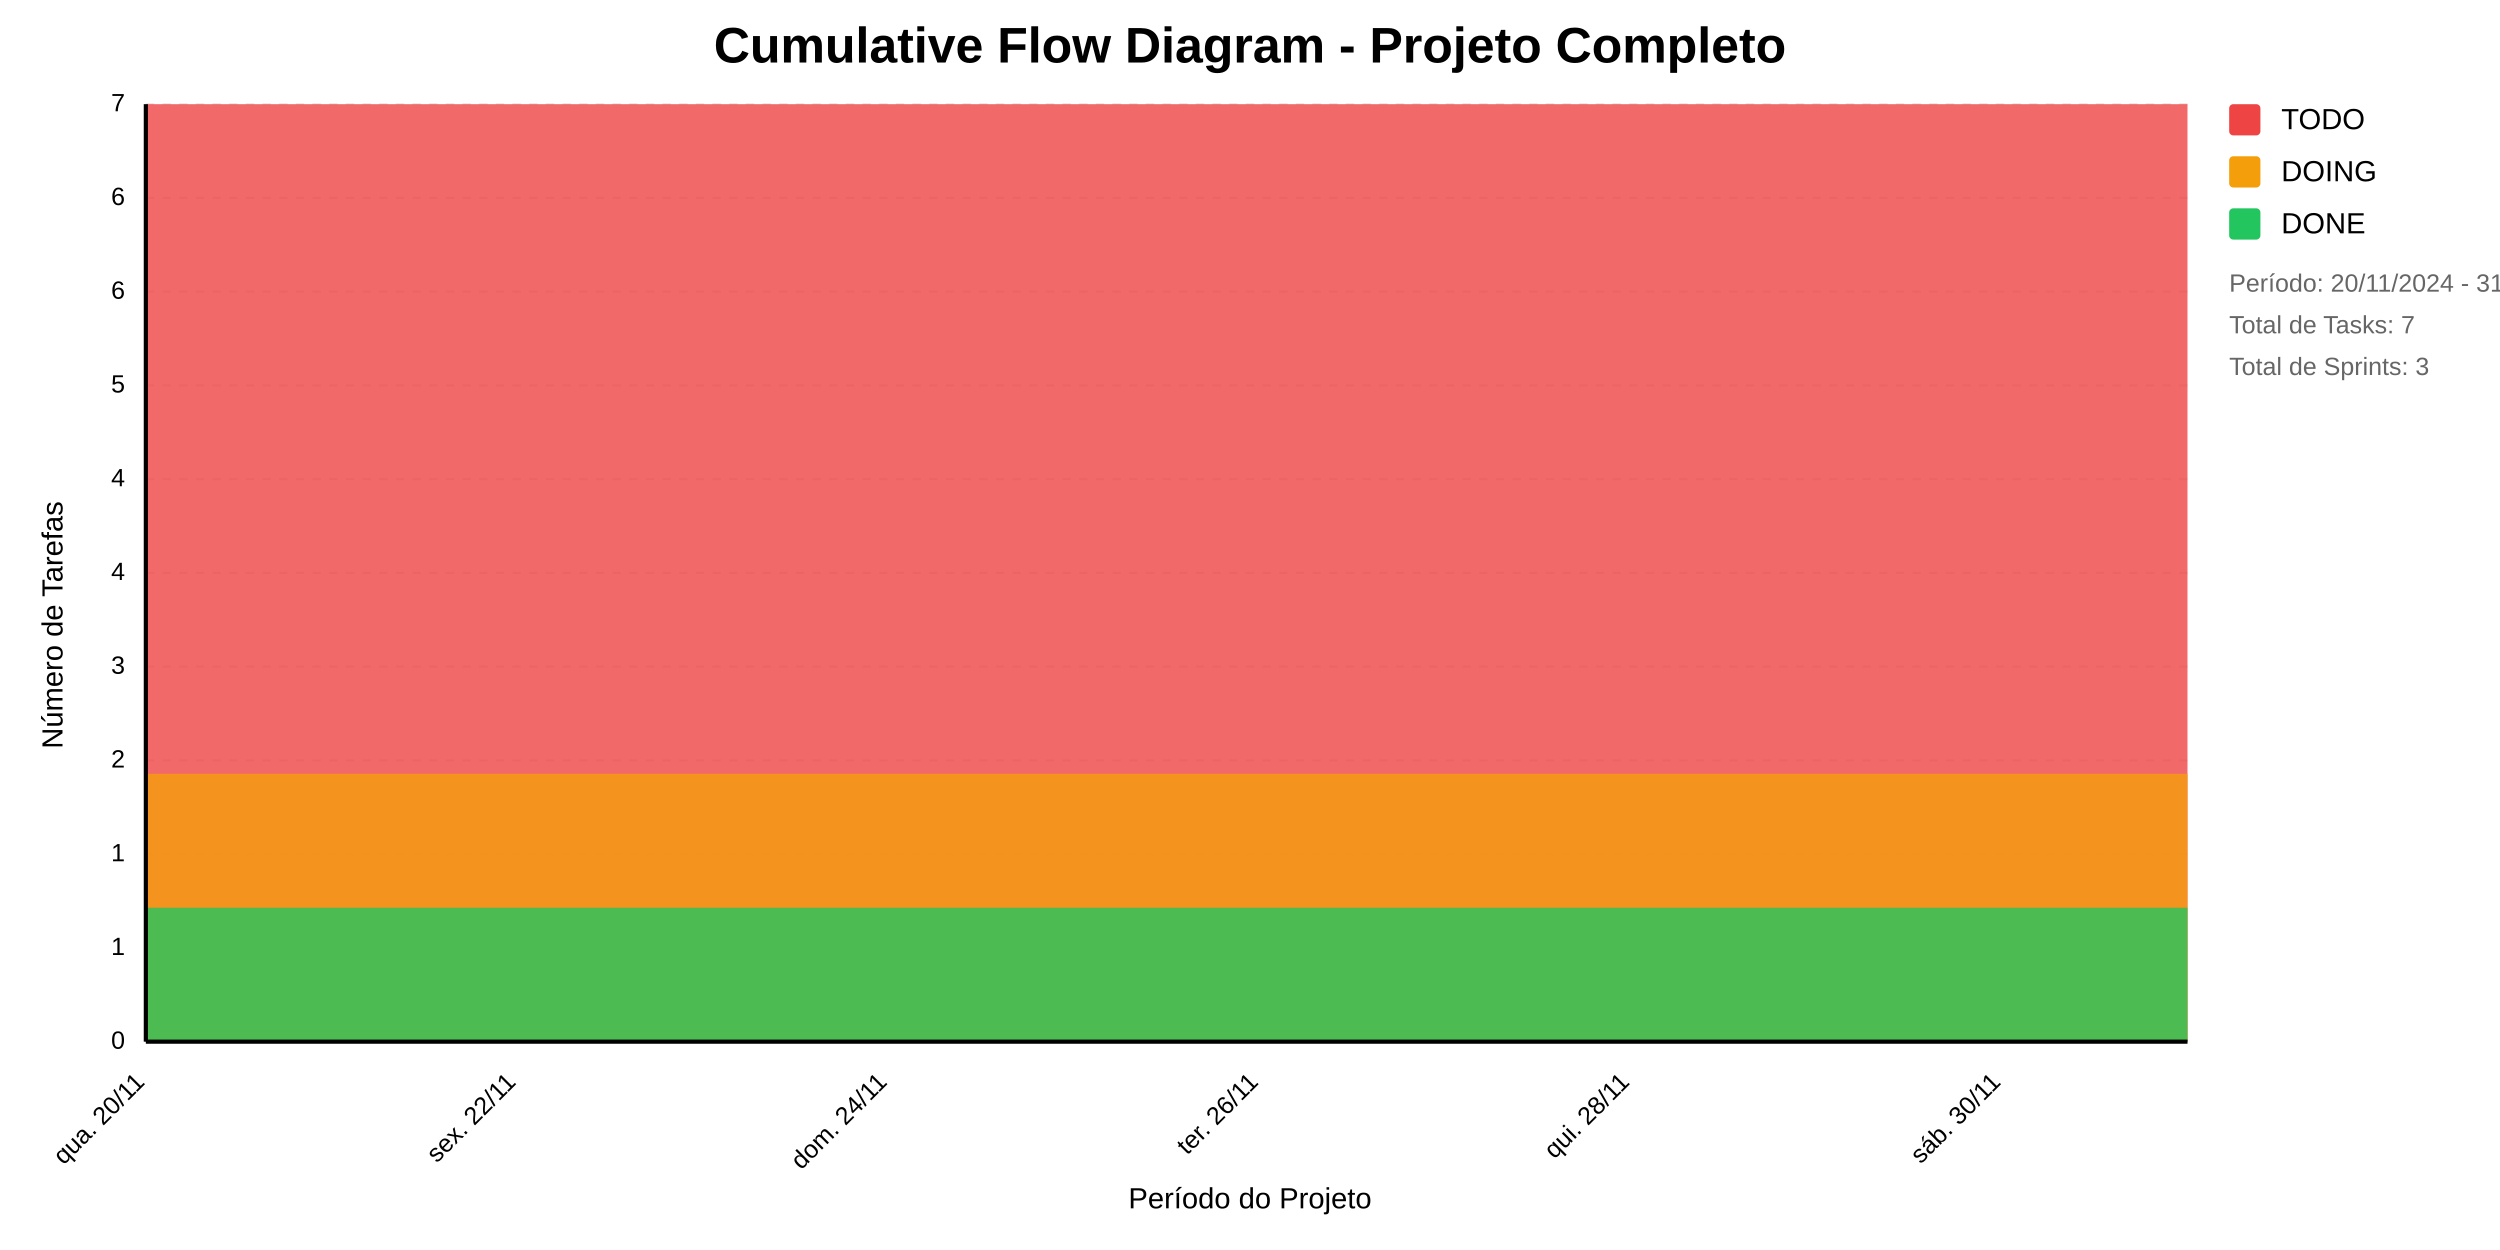
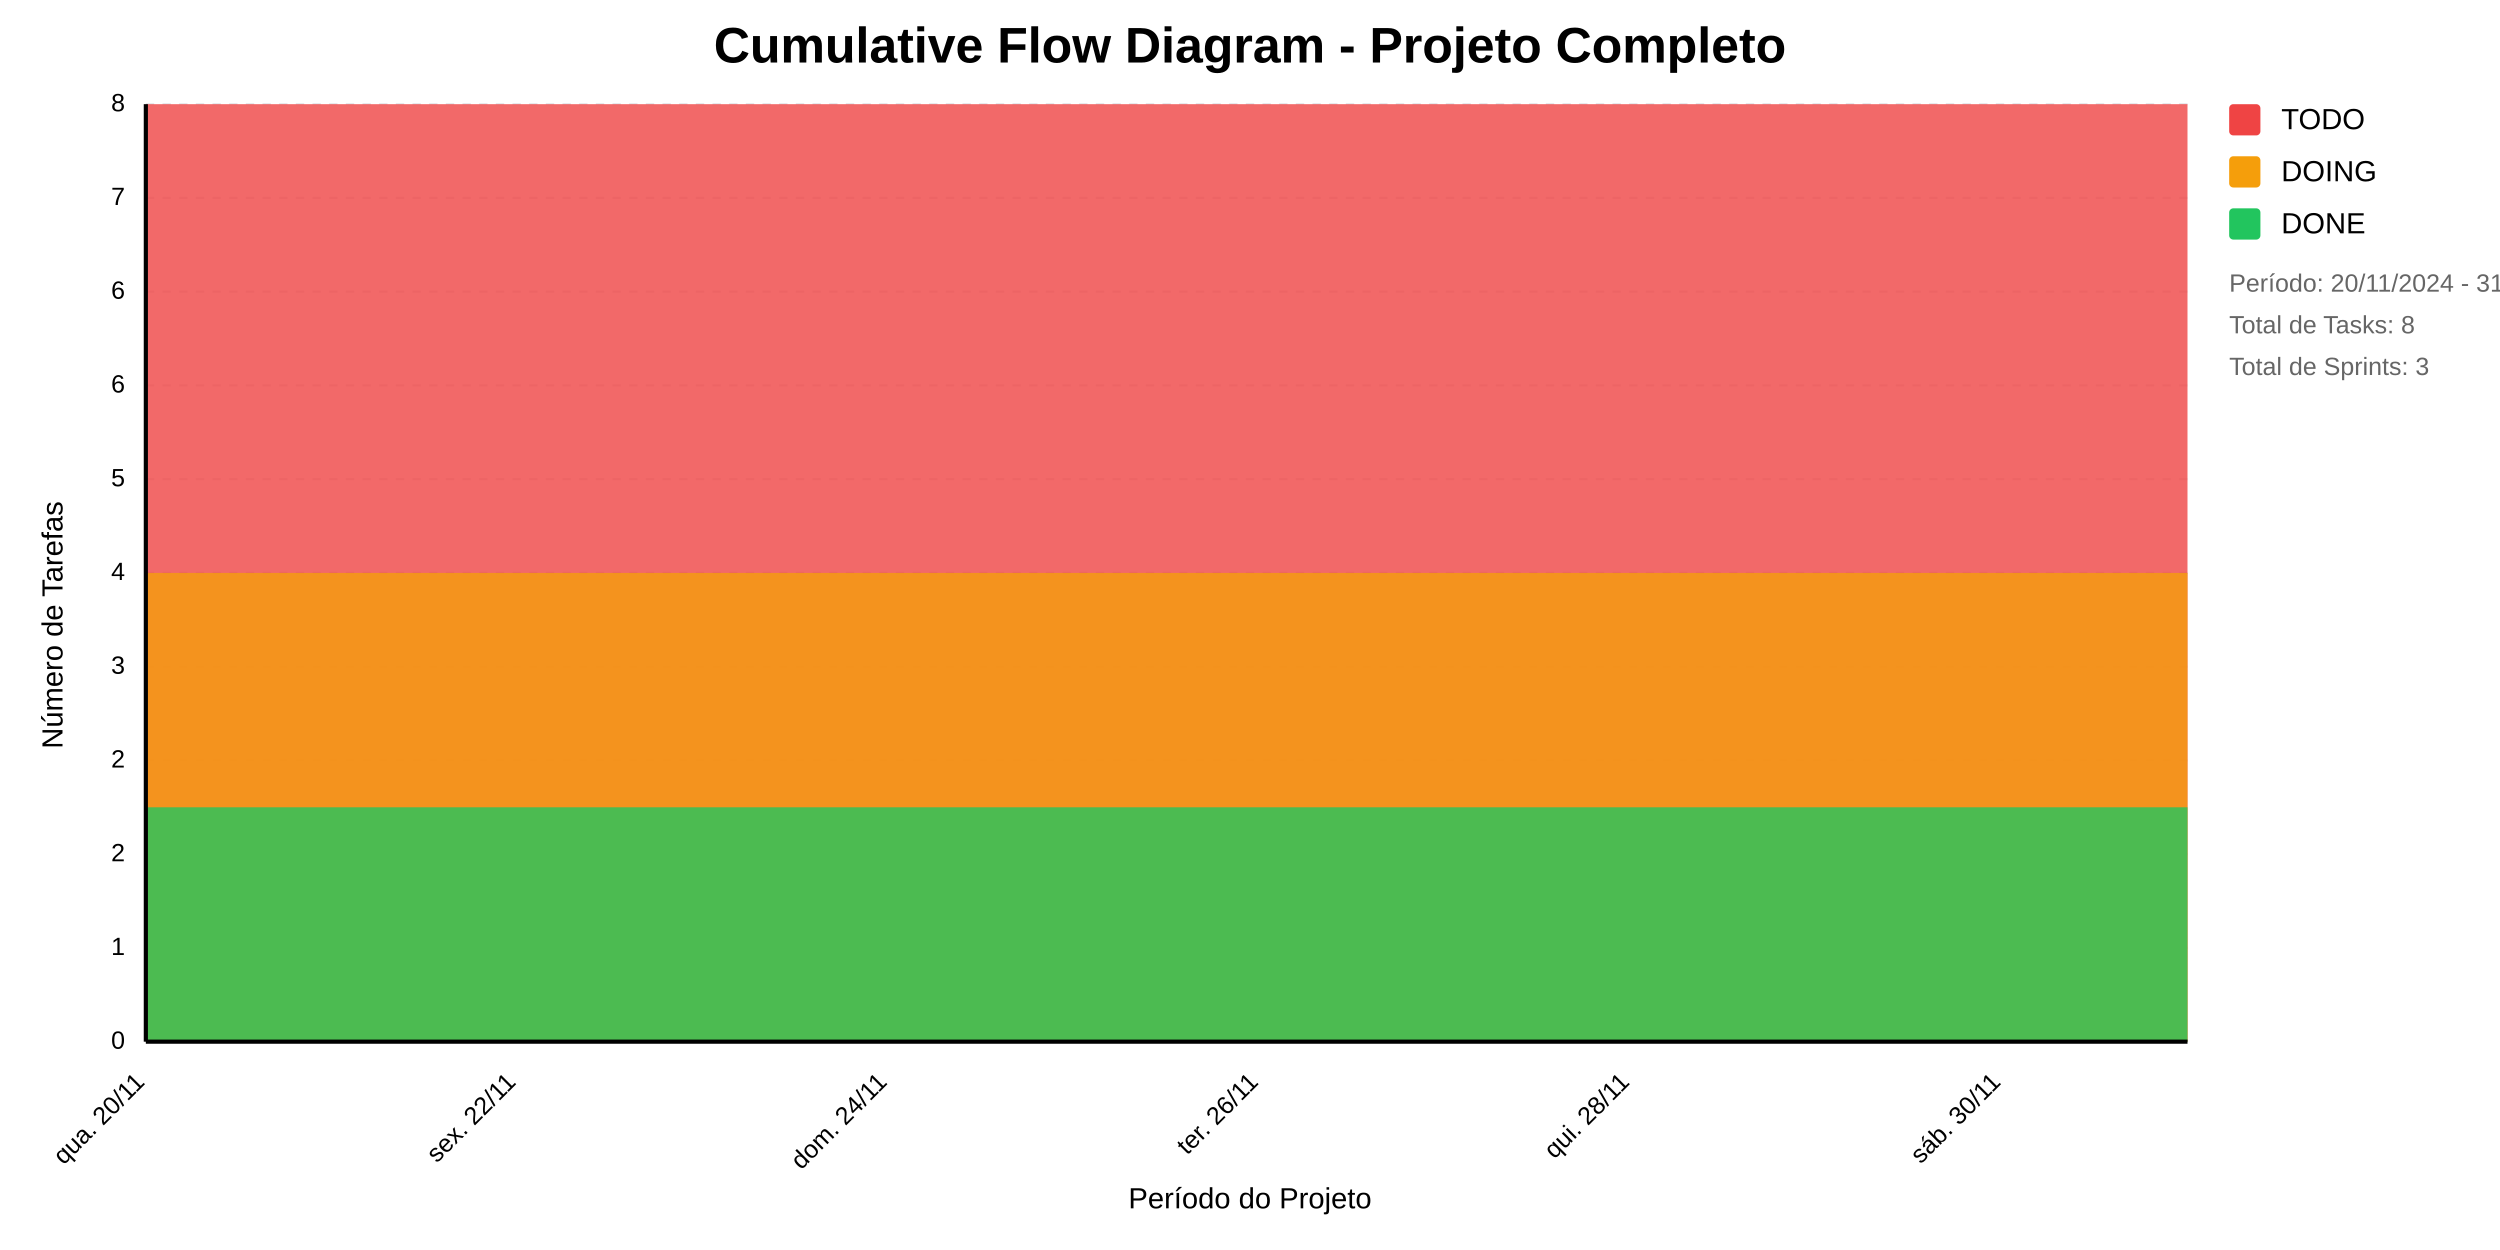
<svg xmlns="http://www.w3.org/2000/svg" viewBox="0 0 1200 600">
  <defs>
    <style>
            text { font-family: Arial, sans-serif; }
            .title { font-size: 24px; font-weight: bold; }
            .label { font-size: 14px; }
            .value { font-size: 12px; fill: #666666; }
            .axis { font-size: 12px; }
            .legend { font-size: 14px; }
          </style>
  </defs>
  <rect width="1200" height="600" fill="white" />
  <line x1="70" y1="50" x2="1050" y2="50" stroke="#e5e7eb" stroke-dasharray="4" />
-   <text x="60" y="50" text-anchor="end" class="axis" dominant-baseline="middle">7</text>
+   <text x="60" y="50" text-anchor="end" class="axis" dominant-baseline="middle">8</text>
  <line x1="70" y1="95" x2="1050" y2="95" stroke="#e5e7eb" stroke-dasharray="4" />
-   <text x="60" y="95" text-anchor="end" class="axis" dominant-baseline="middle">6</text>
+   <text x="60" y="95" text-anchor="end" class="axis" dominant-baseline="middle">7</text>
  <line x1="70" y1="140" x2="1050" y2="140" stroke="#e5e7eb" stroke-dasharray="4" />
  <text x="60" y="140" text-anchor="end" class="axis" dominant-baseline="middle">6</text>
  <line x1="70" y1="185" x2="1050" y2="185" stroke="#e5e7eb" stroke-dasharray="4" />
-   <text x="60" y="185" text-anchor="end" class="axis" dominant-baseline="middle">5</text>
+   <text x="60" y="185" text-anchor="end" class="axis" dominant-baseline="middle">6</text>
  <line x1="70" y1="230" x2="1050" y2="230" stroke="#e5e7eb" stroke-dasharray="4" />
-   <text x="60" y="230" text-anchor="end" class="axis" dominant-baseline="middle">4</text>
+   <text x="60" y="230" text-anchor="end" class="axis" dominant-baseline="middle">5</text>
  <line x1="70" y1="275" x2="1050" y2="275" stroke="#e5e7eb" stroke-dasharray="4" />
  <text x="60" y="275" text-anchor="end" class="axis" dominant-baseline="middle">4</text>
  <line x1="70" y1="320" x2="1050" y2="320" stroke="#e5e7eb" stroke-dasharray="4" />
  <text x="60" y="320" text-anchor="end" class="axis" dominant-baseline="middle">3</text>
  <line x1="70" y1="365" x2="1050" y2="365" stroke="#e5e7eb" stroke-dasharray="4" />
  <text x="60" y="365" text-anchor="end" class="axis" dominant-baseline="middle">2</text>
  <line x1="70" y1="410" x2="1050" y2="410" stroke="#e5e7eb" stroke-dasharray="4" />
-   <text x="60" y="410" text-anchor="end" class="axis" dominant-baseline="middle">1</text>
+   <text x="60" y="410" text-anchor="end" class="axis" dominant-baseline="middle">2</text>
  <line x1="70" y1="455" x2="1050" y2="455" stroke="#e5e7eb" stroke-dasharray="4" />
  <text x="60" y="455" text-anchor="end" class="axis" dominant-baseline="middle">1</text>
  <line x1="70" y1="500" x2="1050" y2="500" stroke="#e5e7eb" stroke-dasharray="4" />
  <text x="60" y="500" text-anchor="end" class="axis" dominant-baseline="middle">0</text>
  <path d="M70,50 L159.091,50 L248.182,50 L337.273,50 L426.364,50 L515.455,50 L604.545,50 L693.636,50 L782.727,50 L871.818,50 L960.909,50 L1050,50 L1050,500 L960.909,500 L871.818,500 L782.727,500 L693.636,500 L604.545,500 L515.455,500 L426.364,500 L337.273,500 L248.182,500 L159.091,500 L70,500 Z" fill="#ef4444" opacity="0.8" />
-   <path d="M70,371.429 L159.091,371.429 L248.182,371.429 L337.273,371.429 L426.364,371.429 L515.455,371.429 L604.545,371.429 L693.636,371.429 L782.727,371.429 L871.818,371.429 L960.909,371.429 L1050,371.429 L1050,500 L960.909,500 L871.818,500 L782.727,500 L693.636,500 L604.545,500 L515.455,500 L426.364,500 L337.273,500 L248.182,500 L159.091,500 L70,500 Z" fill="#f59e0b" opacity="0.8" />
-   <path d="M70,435.714 L159.091,435.714 L248.182,435.714 L337.273,435.714 L426.364,435.714 L515.455,435.714 L604.545,435.714 L693.636,435.714 L782.727,435.714 L871.818,435.714 L960.909,435.714 L1050,435.714 L1050,500 L960.909,500 L871.818,500 L782.727,500 L693.636,500 L604.545,500 L515.455,500 L426.364,500 L337.273,500 L248.182,500 L159.091,500 L70,500 Z" fill="#22c55e" opacity="0.8" />
+   <path d="M70,275 L159.091,275 L248.182,275 L337.273,275 L426.364,275 L515.455,275 L604.545,275 L693.636,275 L782.727,275 L871.818,275 L960.909,275 L1050,275 L1050,500 L960.909,500 L871.818,500 L782.727,500 L693.636,500 L604.545,500 L515.455,500 L426.364,500 L337.273,500 L248.182,500 L159.091,500 L70,500 Z" fill="#f59e0b" opacity="0.8" />
+   <path d="M70,387.5 L159.091,387.5 L248.182,387.5 L337.273,387.5 L426.364,387.5 L515.455,387.5 L604.545,387.5 L693.636,387.5 L782.727,387.5 L871.818,387.5 L960.909,387.5 L1050,387.5 L1050,500 L960.909,500 L871.818,500 L782.727,500 L693.636,500 L604.545,500 L515.455,500 L426.364,500 L337.273,500 L248.182,500 L159.091,500 L70,500 Z" fill="#22c55e" opacity="0.8" />
  <line x1="70" y1="50" x2="70" y2="500" stroke="black" stroke-width="2" />
  <line x1="70" y1="500" x2="1050" y2="500" stroke="black" stroke-width="2" />
  <text transform="rotate(-45 70 520)" x="70" y="520" text-anchor="end" class="axis">qua. 20/11</text>
  <text transform="rotate(-45 248.1818 520)" x="248.182" y="520" text-anchor="end" class="axis">sex. 22/11</text>
  <text transform="rotate(-45 426.3636 520)" x="426.364" y="520" text-anchor="end" class="axis">dom. 24/11</text>
  <text transform="rotate(-45 604.5455 520)" x="604.545" y="520" text-anchor="end" class="axis">ter. 26/11</text>
  <text transform="rotate(-45 782.7273 520)" x="782.727" y="520" text-anchor="end" class="axis">qui. 28/11</text>
  <text transform="rotate(-45 960.9091 520)" x="960.909" y="520" text-anchor="end" class="axis">sáb. 30/11</text>
  <text transform="rotate(-90 30 300)" x="30" y="300" text-anchor="middle" class="label">Número de Tarefas</text>
  <text x="600" y="580" text-anchor="middle" class="label">Período do Projeto</text>
  <text x="600" y="30" text-anchor="middle" class="title">Cumulative Flow Diagram - Projeto Completo</text>
  <g transform="translate(1070, 50)">
    <rect width="15" height="15" fill="#ef4444" rx="2" />
    <text x="25" y="12" class="legend">TODO</text>
    <rect y="25" width="15" height="15" fill="#f59e0b" rx="2" />
    <text x="25" y="37" class="legend">DOING</text>
    <rect y="50" width="15" height="15" fill="#22c55e" rx="2" />
    <text x="25" y="62" class="legend">DONE</text>
    <text x="0" y="90" class="value">
            Período: 20/11/2024 - 
            31/11/2024
          </text>
    <text x="0" y="110" class="value">
-             Total de Tasks: 7
+             Total de Tasks: 8
          </text>
    <text x="0" y="130" class="value">
            Total de Sprints: 3
          </text>
  </g>
</svg>
